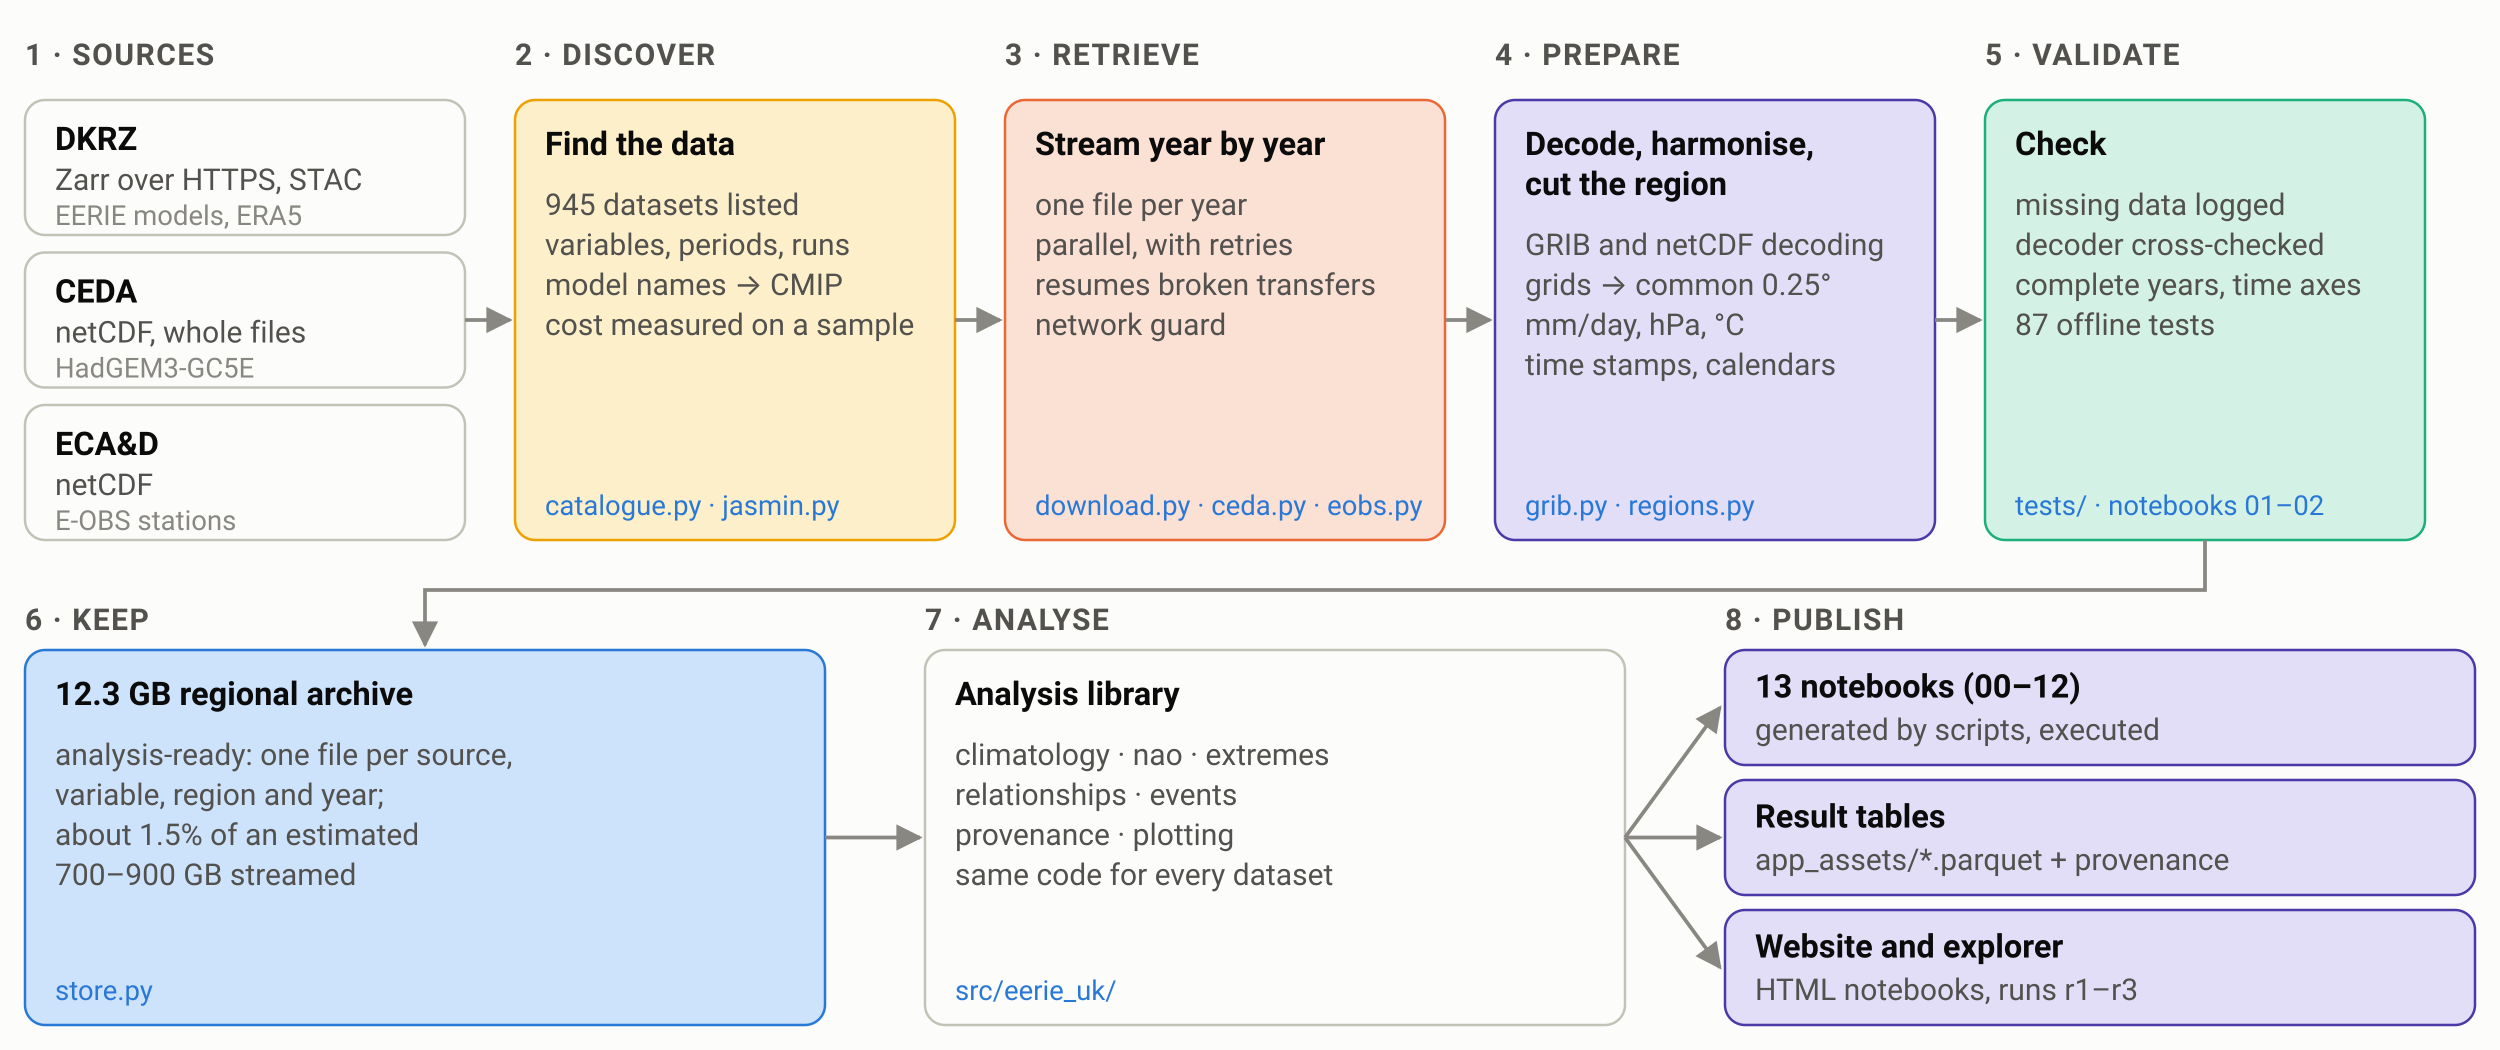
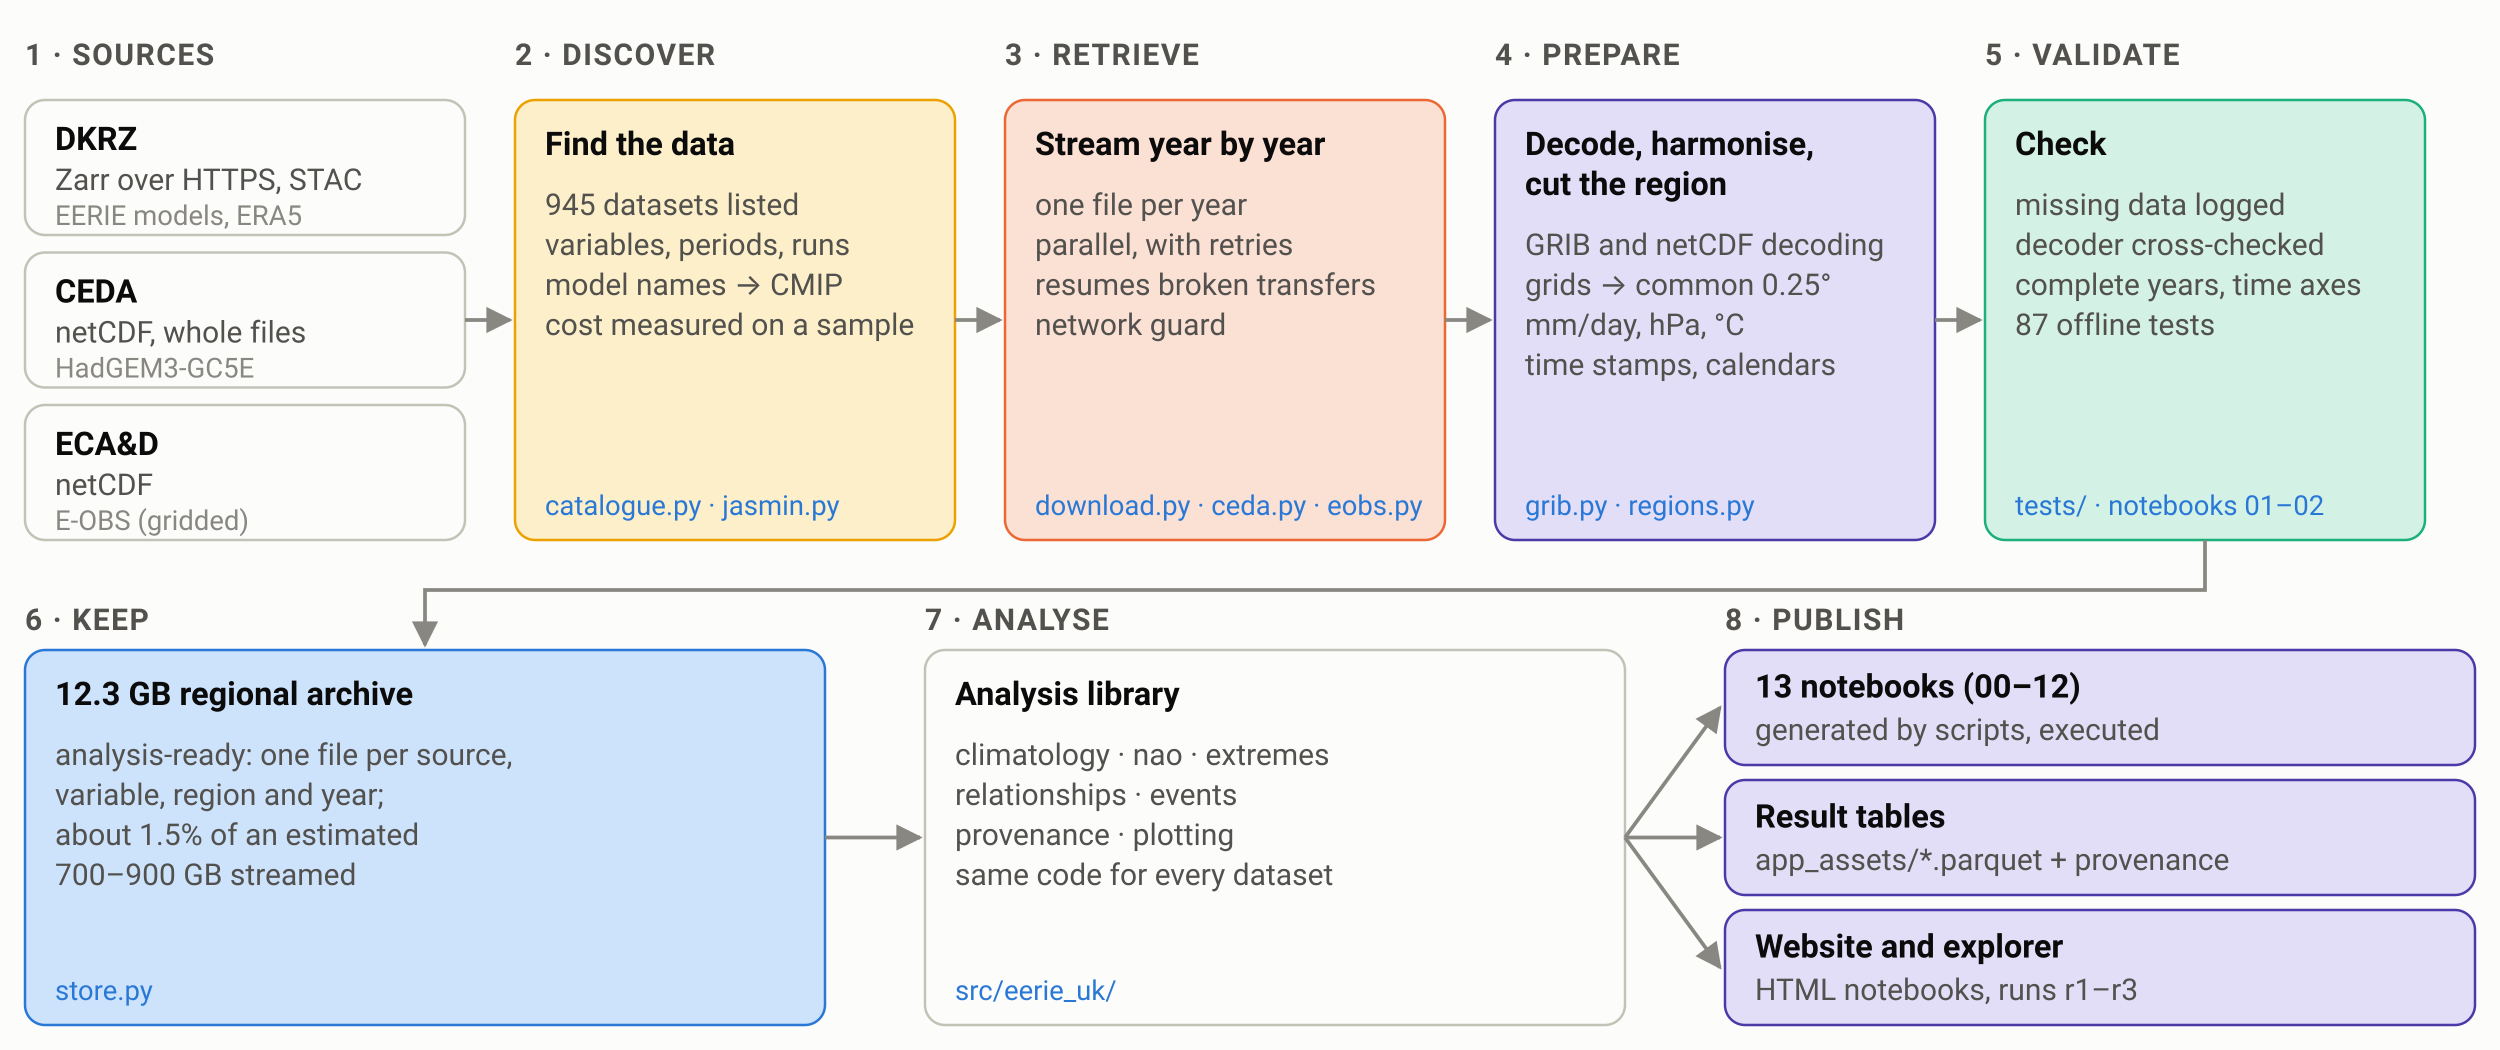
<svg xmlns="http://www.w3.org/2000/svg" font-family="system-ui, -apple-system, Segoe UI, Roboto, sans-serif" viewBox="0 0 1000 420" width="1000" height="420" role="img" aria-label="Pipeline: sources, discovery, retrieval, decoding and harmonising, validation, regional archive, analysis library and outputs">
  <defs>
    <marker id="arrow" viewBox="0 0 10 10" refX="9" refY="5" markerWidth="7" markerHeight="7" orient="auto-start-reverse">
      <path d="M0,0 L10,5 L0,10 z" fill="#898781" />
    </marker>
  </defs>
  <rect width="1000" height="420" fill="#fcfcfb" />
  <text x="10" y="26" font-size="12" font-weight="600" letter-spacing=".05em" fill="#52514e">1 · SOURCES</text>
  <text x="206" y="26" font-size="12" font-weight="600" letter-spacing=".05em" fill="#52514e">2 · DISCOVER</text>
  <text x="402" y="26" font-size="12" font-weight="600" letter-spacing=".05em" fill="#52514e">3 · RETRIEVE</text>
  <text x="598" y="26" font-size="12" font-weight="600" letter-spacing=".05em" fill="#52514e">4 · PREPARE</text>
  <text x="794" y="26" font-size="12" font-weight="600" letter-spacing=".05em" fill="#52514e">5 · VALIDATE</text>
  <rect x="10" y="40" width="176" height="54" rx="8" fill="#fcfcfb" stroke="#c3c2b7" />
  <text x="22" y="60" font-size="13" font-weight="600" fill="#0b0b0b">DKRZ</text>
  <text x="22" y="76" font-size="12" fill="#52514e">Zarr over HTTPS, STAC</text>
  <text x="22" y="90" font-size="11" fill="#898781">EERIE models, ERA5</text>
  <rect x="10" y="101" width="176" height="54" rx="8" fill="#fcfcfb" stroke="#c3c2b7" />
  <text x="22" y="121" font-size="13" font-weight="600" fill="#0b0b0b">CEDA</text>
  <text x="22" y="137" font-size="12" fill="#52514e">netCDF, whole files</text>
  <text x="22" y="151" font-size="11" fill="#898781">HadGEM3-GC5E</text>
  <rect x="10" y="162" width="176" height="54" rx="8" fill="#fcfcfb" stroke="#c3c2b7" />
  <text x="22" y="182" font-size="13" font-weight="600" fill="#0b0b0b">ECA&amp;D</text>
  <text x="22" y="198" font-size="12" fill="#52514e">netCDF</text>
-   <text x="22" y="212" font-size="11" fill="#898781">E-OBS stations</text>
+   <text x="22" y="212" font-size="11" fill="#898781">E-OBS (gridded)</text>
  <rect x="206" y="40" width="176" height="176" rx="8" fill="#fcefc9" stroke="#eda100" />
  <text x="218" y="62" font-size="13" font-weight="600" fill="#0b0b0b">Find the data</text>
  <text x="218" y="86" font-size="12" fill="#52514e">945 datasets listed</text>
  <text x="218" y="102" font-size="12" fill="#52514e">variables, periods, runs</text>
  <text x="218" y="118" font-size="12" fill="#52514e">model names → CMIP</text>
  <text x="218" y="134" font-size="12" fill="#52514e">cost measured on a sample</text>
  <text x="218" y="206" font-size="11" fill="#2a78d6">catalogue.py · jasmin.py</text>
  <rect x="402" y="40" width="176" height="176" rx="8" fill="#fbe0d4" stroke="#eb6834" />
  <text x="414" y="62" font-size="13" font-weight="600" fill="#0b0b0b">Stream year by year</text>
  <text x="414" y="86" font-size="12" fill="#52514e">one file per year</text>
  <text x="414" y="102" font-size="12" fill="#52514e">parallel, with retries</text>
  <text x="414" y="118" font-size="12" fill="#52514e">resumes broken transfers</text>
  <text x="414" y="134" font-size="12" fill="#52514e">network guard</text>
  <text x="414" y="206" font-size="11" fill="#2a78d6">download.py · ceda.py · eobs.py</text>
  <rect x="598" y="40" width="176" height="176" rx="8" fill="#e2def7" stroke="#4a3aa7" />
  <text x="610" y="62" font-size="13" font-weight="600" fill="#0b0b0b">Decode, harmonise,</text>
  <text x="610" y="78" font-size="13" font-weight="600" fill="#0b0b0b">cut the region</text>
  <text x="610" y="102" font-size="12" fill="#52514e">GRIB and netCDF decoding</text>
  <text x="610" y="118" font-size="12" fill="#52514e">grids → common 0.25°</text>
  <text x="610" y="134" font-size="12" fill="#52514e">mm/day, hPa, °C</text>
  <text x="610" y="150" font-size="12" fill="#52514e">time stamps, calendars</text>
  <text x="610" y="206" font-size="11" fill="#2a78d6">grib.py · regions.py</text>
  <rect x="794" y="40" width="176" height="176" rx="8" fill="#d3f1e5" stroke="#1baf7a" />
  <text x="806" y="62" font-size="13" font-weight="600" fill="#0b0b0b">Check</text>
  <text x="806" y="86" font-size="12" fill="#52514e">missing data logged</text>
  <text x="806" y="102" font-size="12" fill="#52514e">decoder cross-checked</text>
  <text x="806" y="118" font-size="12" fill="#52514e">complete years, time axes</text>
  <text x="806" y="134" font-size="12" fill="#52514e">87 offline tests</text>
  <text x="806" y="206" font-size="11" fill="#2a78d6">tests/ · notebooks 01–02</text>
  <line x1="186" y1="128.0" x2="204" y2="128.0" stroke="#898781" stroke-width="1.5" marker-end="url(#arrow)" />
  <line x1="382" y1="128.0" x2="400" y2="128.0" stroke="#898781" stroke-width="1.5" marker-end="url(#arrow)" />
  <line x1="578" y1="128.0" x2="596" y2="128.0" stroke="#898781" stroke-width="1.5" marker-end="url(#arrow)" />
  <line x1="774" y1="128.0" x2="792" y2="128.0" stroke="#898781" stroke-width="1.5" marker-end="url(#arrow)" />
  <path d="M882.0 216 L882.0 236 L170 236 L170 258" fill="none" stroke="#898781" stroke-width="1.5" marker-end="url(#arrow)" />
  <text x="10" y="252" font-size="12" font-weight="600" letter-spacing=".05em" fill="#52514e">6 · KEEP</text>
  <text x="370" y="252" font-size="12" font-weight="600" letter-spacing=".05em" fill="#52514e">7 · ANALYSE</text>
  <text x="690" y="252" font-size="12" font-weight="600" letter-spacing=".05em" fill="#52514e">8 · PUBLISH</text>
  <rect x="10" y="260" width="320" height="150" rx="8" fill="#cde2fb" stroke="#2a78d6" />
  <text x="22" y="282" font-size="13" font-weight="600" fill="#0b0b0b">12.3 GB regional archive</text>
  <text x="22" y="306" font-size="12" fill="#52514e">analysis-ready: one file per source,</text>
  <text x="22" y="322" font-size="12" fill="#52514e">variable, region and year;</text>
  <text x="22" y="338" font-size="12" fill="#52514e">about 1.5% of an estimated</text>
  <text x="22" y="354" font-size="12" fill="#52514e">700–900 GB streamed</text>
  <text x="22" y="400" font-size="11" fill="#2a78d6">store.py</text>
  <rect x="370" y="260" width="280" height="150" rx="8" fill="#fcfcfb" stroke="#c3c2b7" />
  <text x="382" y="282" font-size="13" font-weight="600" fill="#0b0b0b">Analysis library</text>
  <text x="382" y="306" font-size="12" fill="#52514e">climatology · nao · extremes</text>
  <text x="382" y="322" font-size="12" fill="#52514e">relationships · events</text>
  <text x="382" y="338" font-size="12" fill="#52514e">provenance · plotting</text>
  <text x="382" y="354" font-size="12" fill="#52514e">same code for every dataset</text>
  <text x="382" y="400" font-size="11" fill="#2a78d6">src/eerie_uk/</text>
  <line x1="330" y1="335" x2="368" y2="335" stroke="#898781" stroke-width="1.5" marker-end="url(#arrow)" />
  <rect x="690" y="260" width="300" height="46" rx="8" fill="#e2def7" stroke="#4a3aa7" />
  <text x="702" y="279" font-size="13" font-weight="600" fill="#0b0b0b">13 notebooks (00–12)</text>
  <text x="702" y="296" font-size="12" fill="#52514e">generated by scripts, executed</text>
  <line x1="650" y1="335" x2="688" y2="283" stroke="#898781" stroke-width="1.5" marker-end="url(#arrow)" />
  <rect x="690" y="312" width="300" height="46" rx="8" fill="#e2def7" stroke="#4a3aa7" />
  <text x="702" y="331" font-size="13" font-weight="600" fill="#0b0b0b">Result tables</text>
  <text x="702" y="348" font-size="12" fill="#52514e">app_assets/*.parquet + provenance</text>
  <line x1="650" y1="335" x2="688" y2="335" stroke="#898781" stroke-width="1.5" marker-end="url(#arrow)" />
  <rect x="690" y="364" width="300" height="46" rx="8" fill="#e2def7" stroke="#4a3aa7" />
  <text x="702" y="383" font-size="13" font-weight="600" fill="#0b0b0b">Website and explorer</text>
  <text x="702" y="400" font-size="12" fill="#52514e">HTML notebooks, runs r1–r3</text>
  <line x1="650" y1="335" x2="688" y2="387" stroke="#898781" stroke-width="1.5" marker-end="url(#arrow)" />
</svg>
